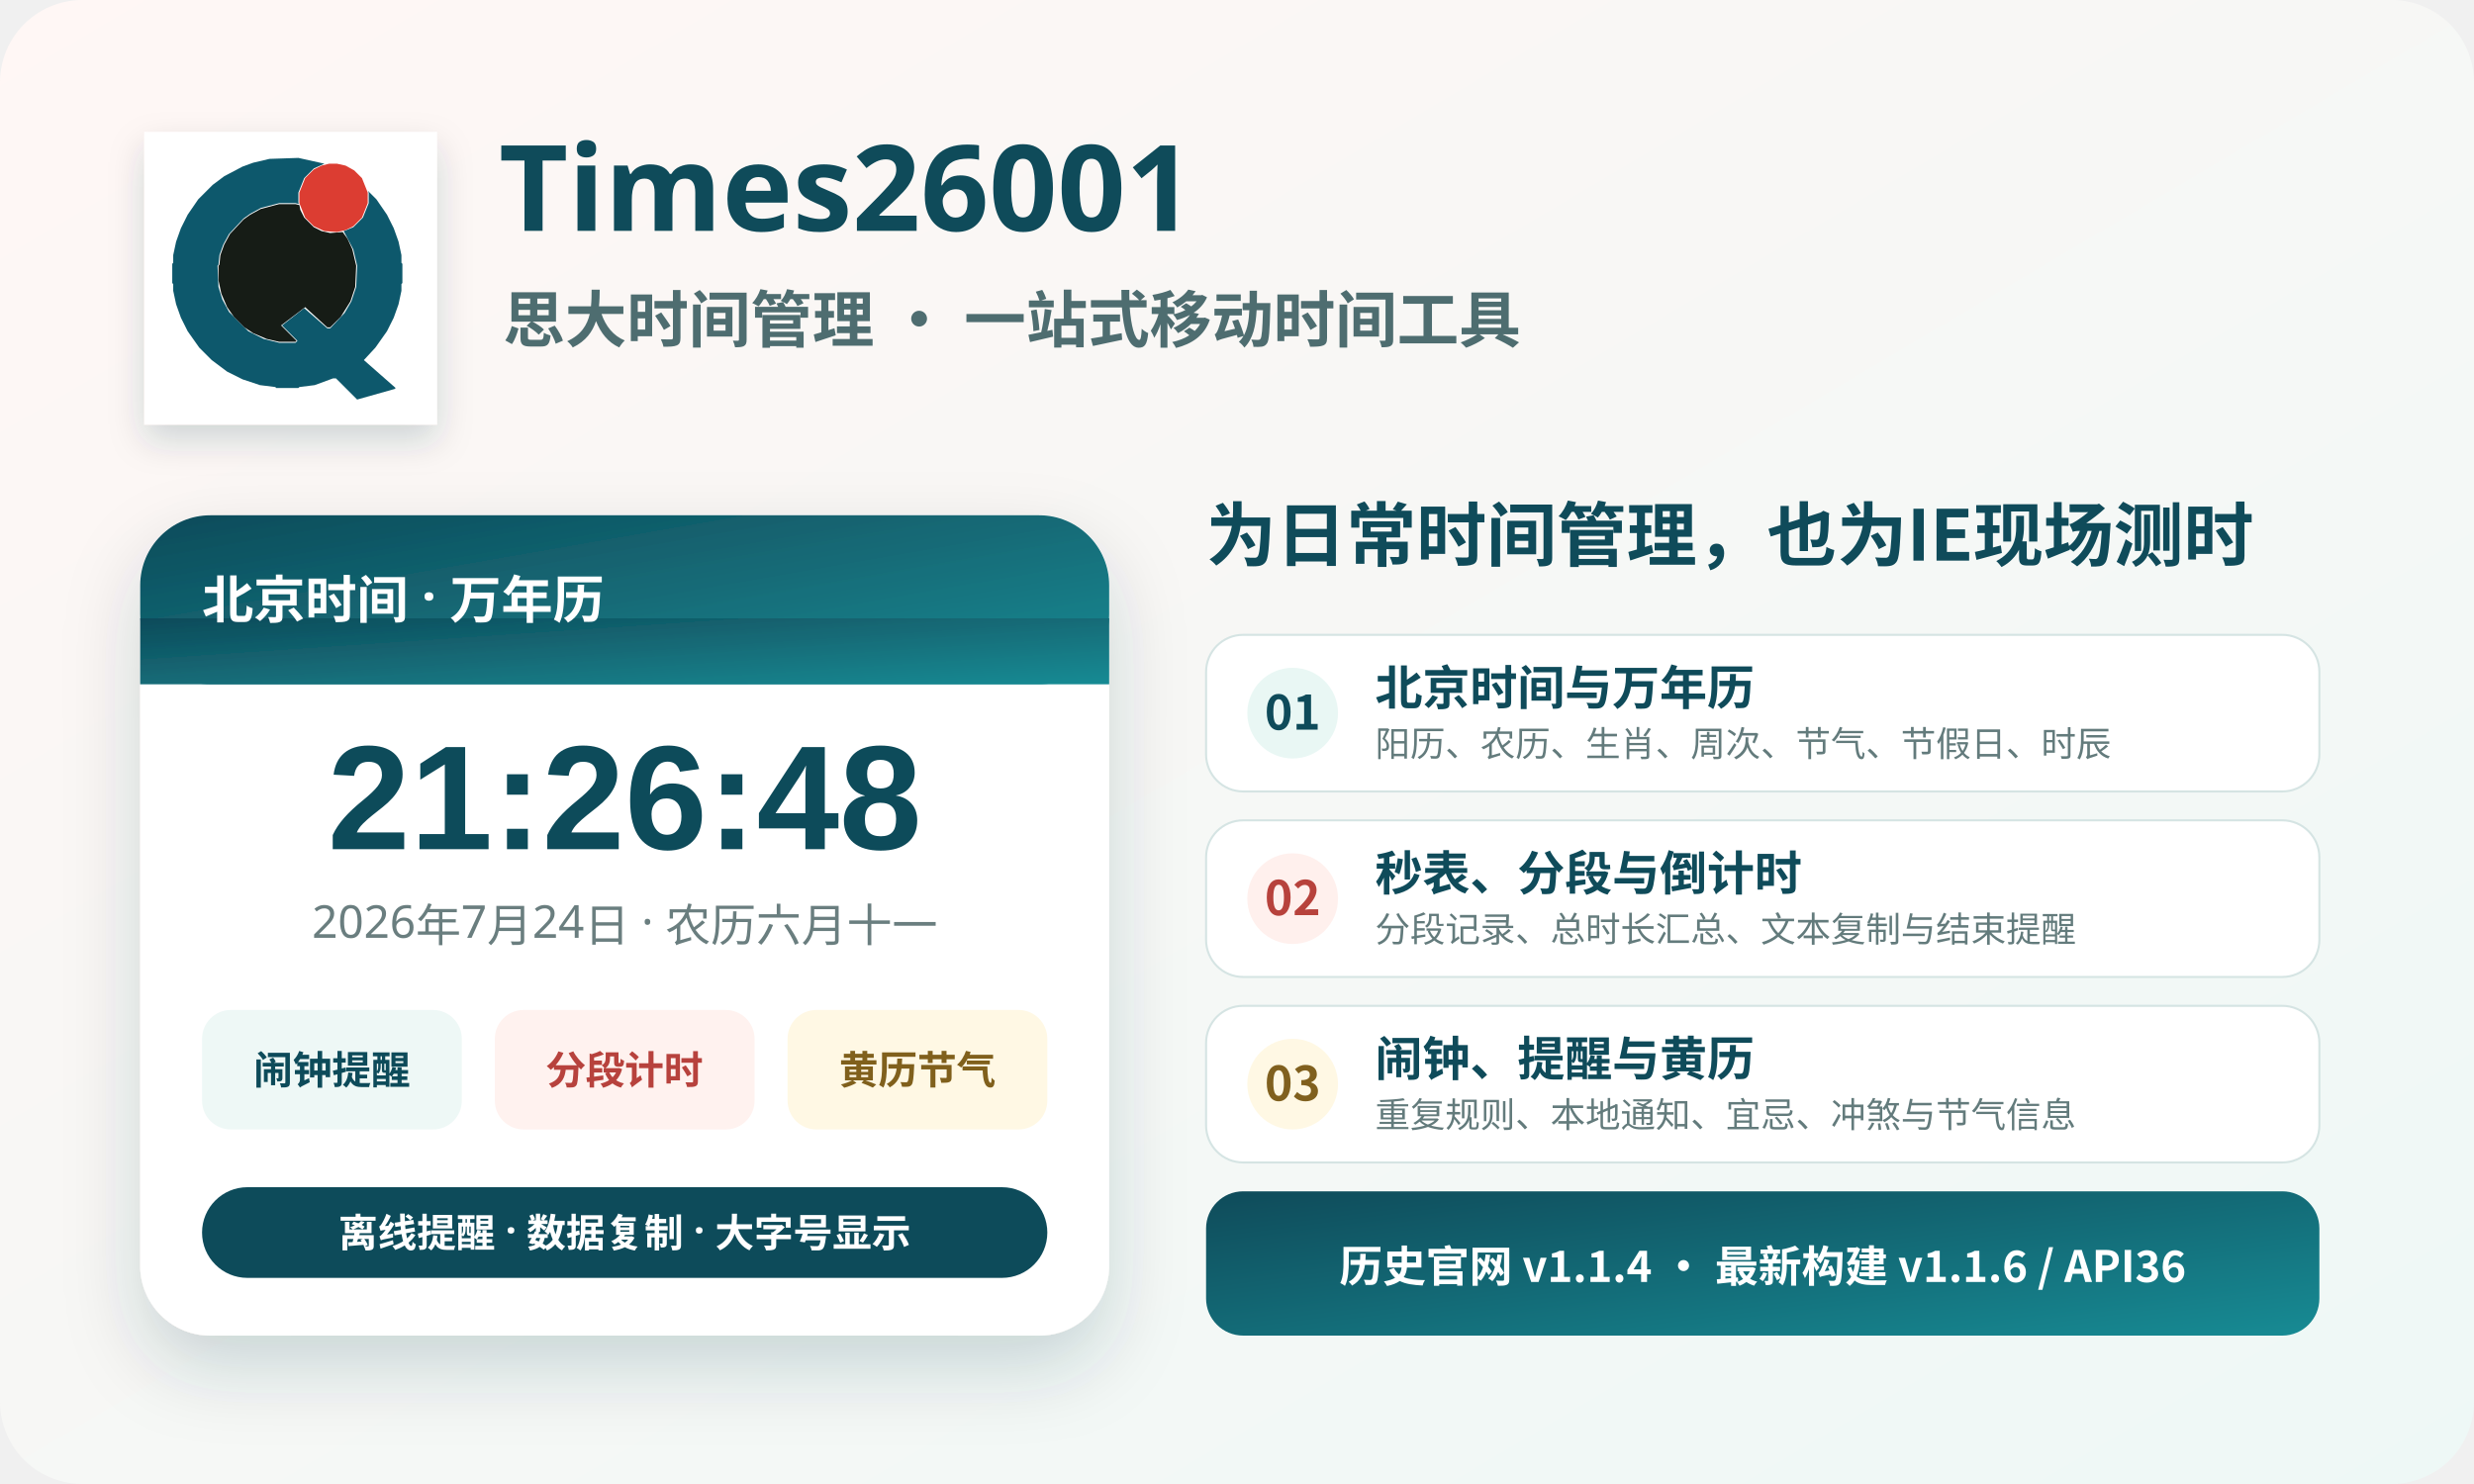
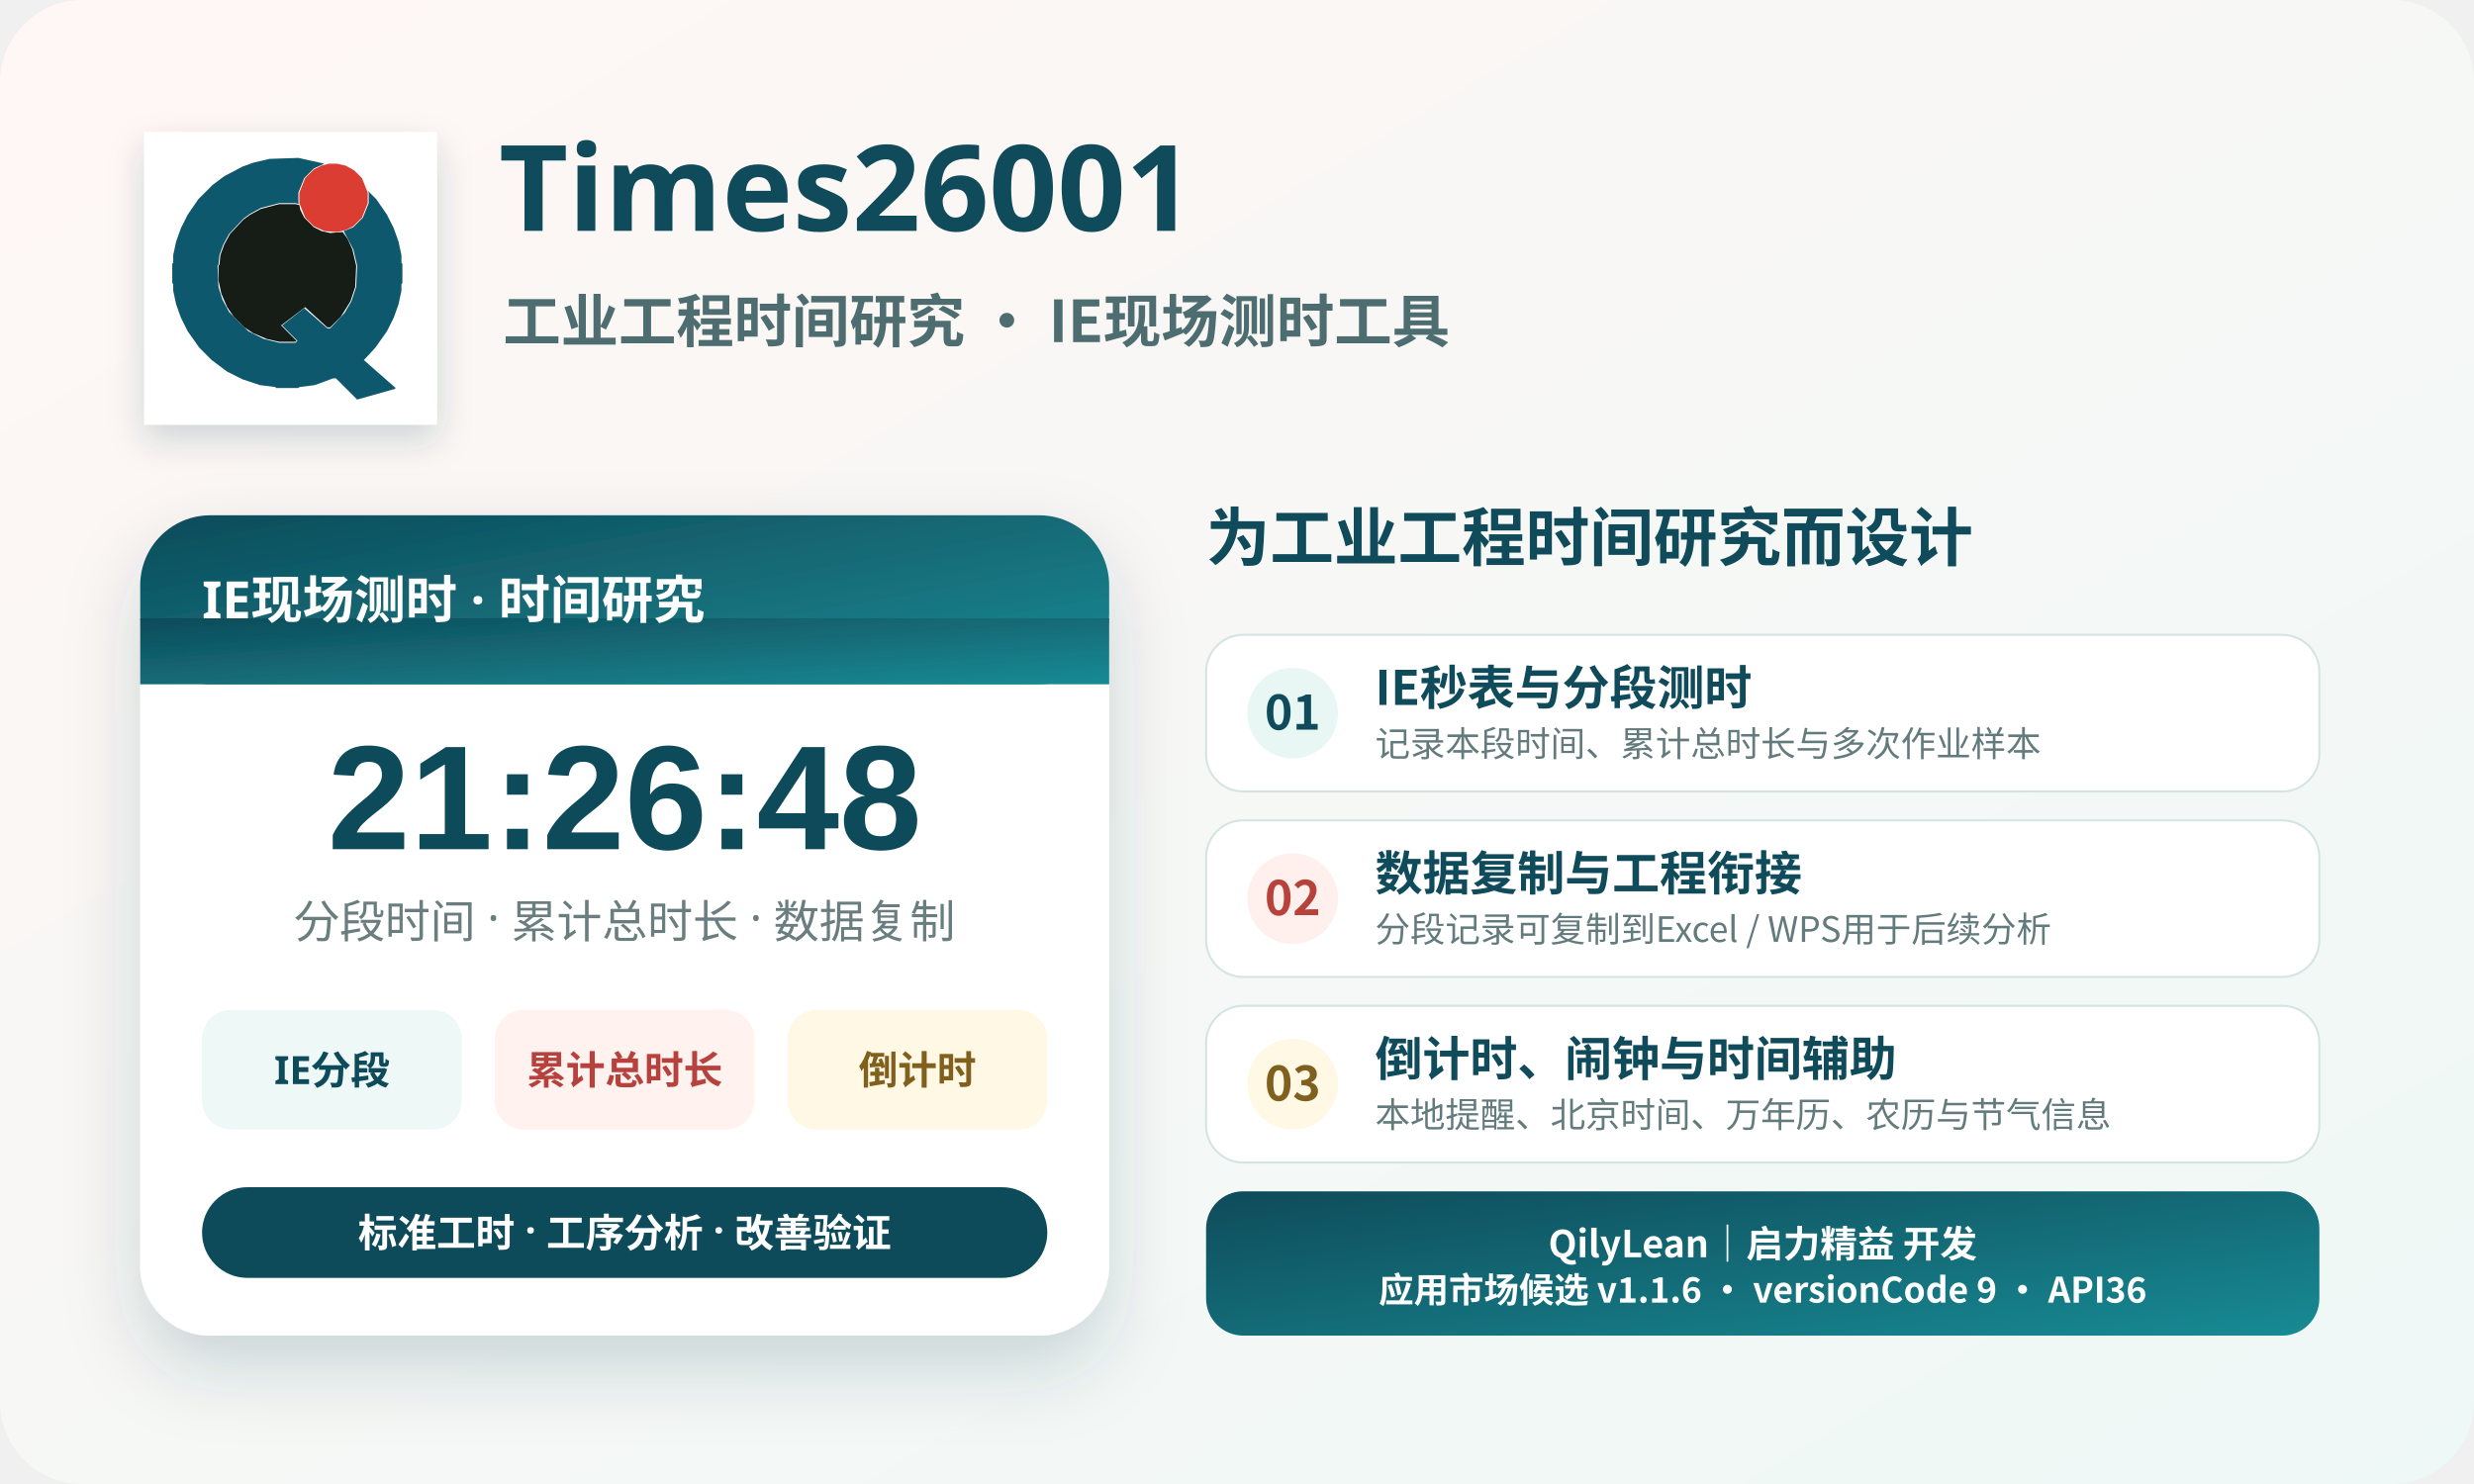
<svg xmlns="http://www.w3.org/2000/svg" viewBox="0 0 1200 720" role="img" aria-labelledby="title desc">
  <defs>
    <linearGradient id="bg" x1="0" y1="0" x2="1" y2="1">
      <stop stop-color="#fff7f5" />
      <stop offset="1" stop-color="#eef8f6" />
    </linearGradient>
    <linearGradient id="teal" x1="0" y1="0" x2="1" y2="1">
      <stop stop-color="#0f4b5a" />
      <stop offset="1" stop-color="#178b94" />
    </linearGradient>
    <filter id="shadow" x="-20%" y="-20%" width="140%" height="150%">
      <feDropShadow dx="0" dy="16" stdDeviation="18" flood-color="#123d46" flood-opacity=".18" />
    </filter>
  </defs>
  <rect width="1200" height="720" rx="40" fill="url(#bg)" />
  <g transform="translate(70 64) scale(.4671053)" filter="url(#shadow)">
    <rect width="304" height="304" fill="#fff" />
    <path fill="#10596c" d="M71 55 56 70 45 86 38 100 33 114 30 128v8l-1 1v20l1 1v7l3 14 5 14 7 14 12 17 13 13 16 12 16 8 18 6 16 2 1 1h23l1-1 16-2 19-7h3l22 22 39-11 1-1-33-29 12-13 12-17 7-14 5-14 3-14v-7l1-1v-20l-1-1v-8l-3-14-5-14-7-14-11-16-9-9 1 2v11l-6 15-10 10-10 4 10 19 4 17-1 22-5 15-7 12-15 16h-3l-24-21-23 18 16 16-2 2h-17l-16-4-16-8-20-20-7-13-4-13-1-22 1-1 1-10 4-11 6-11 15-16 7-5 11-6 19-5h17l4 1-1-1V63l6-15 10-10 11-5-27-6-30 1-17 4-11 4-19 10Z" />
    <path fill="#121a16" d="m140 75-19 5-11 6-7 5-14 15-6 11-4 11-1 10-1 1v15l3 14 6 14 7 10 11 11 9 6 14 6 13 3h17l1-1-16-16 25-19 23 21h3l11-11 10-16 5-15 1-22-4-17-5-11-5-7-13 1-9-2-8-4-10-10-4-8-1-5-4-1Z" />
    <path fill="#dc3c31" d="m192 33-8 2-8 4-9 9-6 15v11l6 15 9 9 11 5 13 1 9-2 8-4 9-9 6-15V63l-6-15-8-8-9-5-9-2Z" />
  </g>
  <text x="242" y="112" fill="#0f4b5a" font-family="Arial Rounded MT Bold,Avenir Next,Segoe UI,sans-serif" font-size="58" font-weight="900">Times26001</text>
-   <text x="244" y="166" fill="#4e6d70" font-family="PingFang SC,Microsoft YaHei,Noto Sans CJK SC,sans-serif" font-size="30" font-weight="800">思大时间管理 · 一站式移动时间工具</text>
+   <text x="244" y="166" fill="#4e6d70" font-family="PingFang SC,Microsoft YaHei,Noto Sans CJK SC,sans-serif" font-size="28" font-weight="800">工业工程时间研究 · IE现场测时工具</text>
  <g transform="translate(68 250)" filter="url(#shadow)">
    <rect width="470" height="398" rx="34" fill="#fff" />
    <rect width="470" height="82" rx="34" fill="url(#teal)" />
    <rect y="50" width="470" height="32" fill="url(#teal)" />
-     <text x="30" y="50" fill="#fff" font-family="PingFang SC,Microsoft YaHei,sans-serif" font-size="25" font-weight="900">北京时间 · 万年历</text>
+     <text x="30" y="50" fill="#fff" font-family="PingFang SC,Microsoft YaHei,sans-serif" font-size="25" font-weight="900">IE现场测时 · 时间研究</text>
    <text x="235" y="162" text-anchor="middle" fill="#0f4b5a" font-family="Arial,Segoe UI,sans-serif" font-size="72" font-weight="900">21:26:48</text>
-     <text x="235" y="205" text-anchor="middle" fill="#6a7e7f" font-family="PingFang SC,Microsoft YaHei,sans-serif" font-size="22">2026年7月24日 · 农历六月十一</text>
+     <text x="235" y="205" text-anchor="middle" fill="#6a7e7f" font-family="PingFang SC,Microsoft YaHei,sans-serif" font-size="22">分段时间 · 累计总时长 · 数据复制</text>
    <g font-family="PingFang SC,Microsoft YaHei,sans-serif" font-size="19" font-weight="800">
      <rect x="30" y="240" width="126" height="58" rx="14" fill="#eef8f6" />
-       <text x="93" y="276" text-anchor="middle" fill="#0f4b5a">闹钟提醒</text>
+       <text x="93" y="276" text-anchor="middle" fill="#0f4b5a">IE分段</text>
      <rect x="172" y="240" width="126" height="58" rx="14" fill="#fff2ef" />
-       <text x="235" y="276" text-anchor="middle" fill="#b7423c">分段计时</text>
+       <text x="235" y="276" text-anchor="middle" fill="#b7423c">累计总时长</text>
      <rect x="314" y="240" width="126" height="58" rx="14" fill="#fff8e4" />
-       <text x="377" y="276" text-anchor="middle" fill="#80601e">黄历节气</text>
+       <text x="377" y="276" text-anchor="middle" fill="#80601e">倒计时</text>
    </g>
    <rect x="30" y="326" width="410" height="44" rx="22" fill="#0f4b5a" />
-     <text x="235" y="355" text-anchor="middle" fill="#fff" font-family="PingFang SC,Microsoft YaHei,sans-serif" font-size="19" font-weight="900">离线提醒 · 数据复制 · 大字号显示</text>
+     <text x="235" y="355" text-anchor="middle" fill="#fff" font-family="PingFang SC,Microsoft YaHei,sans-serif" font-size="19" font-weight="900">标准工时 · 工序分析 · 改善验证</text>
  </g>
  <g transform="translate(585 250)" font-family="PingFang SC,Microsoft YaHei,Noto Sans CJK SC,sans-serif">
-     <text x="0" y="22" fill="#0f4b5a" font-size="34" font-weight="900">为日常时间管理，也为IE现场测时</text>
+     <text x="0" y="22" fill="#0f4b5a" font-size="31" font-weight="900">为工业工程时间研究而设计</text>
    <g transform="translate(0 58)">
      <rect width="540" height="76" rx="18" fill="#fff" stroke="#d5e4e3" />
      <circle cx="42" cy="38" r="22" fill="#e9f7f4" />
      <text x="42" y="46" text-anchor="middle" fill="#0f4b5a" font-size="23" font-weight="900">01</text>
-       <text x="82" y="34" fill="#0f4b5a" font-size="23" font-weight="900">北京时间与万年历</text>
-       <text x="82" y="59" fill="#637b7c" font-size="17">阳历、农历、生肖、周次、节气、节假日、时辰</text>
+       <text x="82" y="34" fill="#0f4b5a" font-size="23" font-weight="900">IE秒表与分段测时</text>
+       <text x="82" y="59" fill="#637b7c" font-size="17">记录本段时间、累计总时长与多次作业样本</text>
    </g>
    <g transform="translate(0 148)">
      <rect width="540" height="76" rx="18" fill="#fff" stroke="#d5e4e3" />
      <circle cx="42" cy="38" r="22" fill="#fff0ed" />
      <text x="42" y="46" text-anchor="middle" fill="#b7423c" font-size="23" font-weight="900">02</text>
-       <text x="82" y="34" fill="#0f4b5a" font-size="23" font-weight="900">秒表、分段与倒计时</text>
-       <text x="82" y="59" fill="#637b7c" font-size="17">分段记录、总时长汇总、文本复制与结束提醒</text>
+       <text x="82" y="34" fill="#0f4b5a" font-size="23" font-weight="900">数据复制与工程衔接</text>
+       <text x="82" y="59" fill="#637b7c" font-size="17">分段记录可复制到Excel / WPS用于后续分析</text>
    </g>
    <g transform="translate(0 238)">
      <rect width="540" height="76" rx="18" fill="#fff" stroke="#d5e4e3" />
      <circle cx="42" cy="38" r="22" fill="#fff8e4" />
      <text x="42" y="46" text-anchor="middle" fill="#80601e" font-size="23" font-weight="900">03</text>
-       <text x="82" y="34" fill="#0f4b5a" font-size="23" font-weight="900">闹钟、提醒与黄历</text>
-       <text x="82" y="59" fill="#637b7c" font-size="17">重复规则、本地通知、宜忌、冲煞与节气信息</text>
+       <text x="82" y="34" fill="#0f4b5a" font-size="23" font-weight="900">倒计时、闹钟与时间辅助</text>
+       <text x="82" y="59" fill="#637b7c" font-size="17">本地提醒、北京时间、万年历、农历与节气信息</text>
    </g>
    <g transform="translate(0 328)">
      <rect width="540" height="70" rx="18" fill="url(#teal)" />
-       <text x="270" y="44" text-anchor="middle" fill="#fff" font-size="21" font-weight="900">历史官网 v1.1.4 · 最新构建 v1.1.6 / API36</text>
+       <text x="270" y="32" text-anchor="middle" fill="#fff" font-size="18" font-weight="900">QilyLean｜启力精益 开发</text>
+       <text x="270" y="54" text-anchor="middle" fill="#fff" font-size="17" font-weight="800">应用市场候选 v1.1.6 · versionCode 9 · API36</text>
    </g>
  </g>
</svg>
